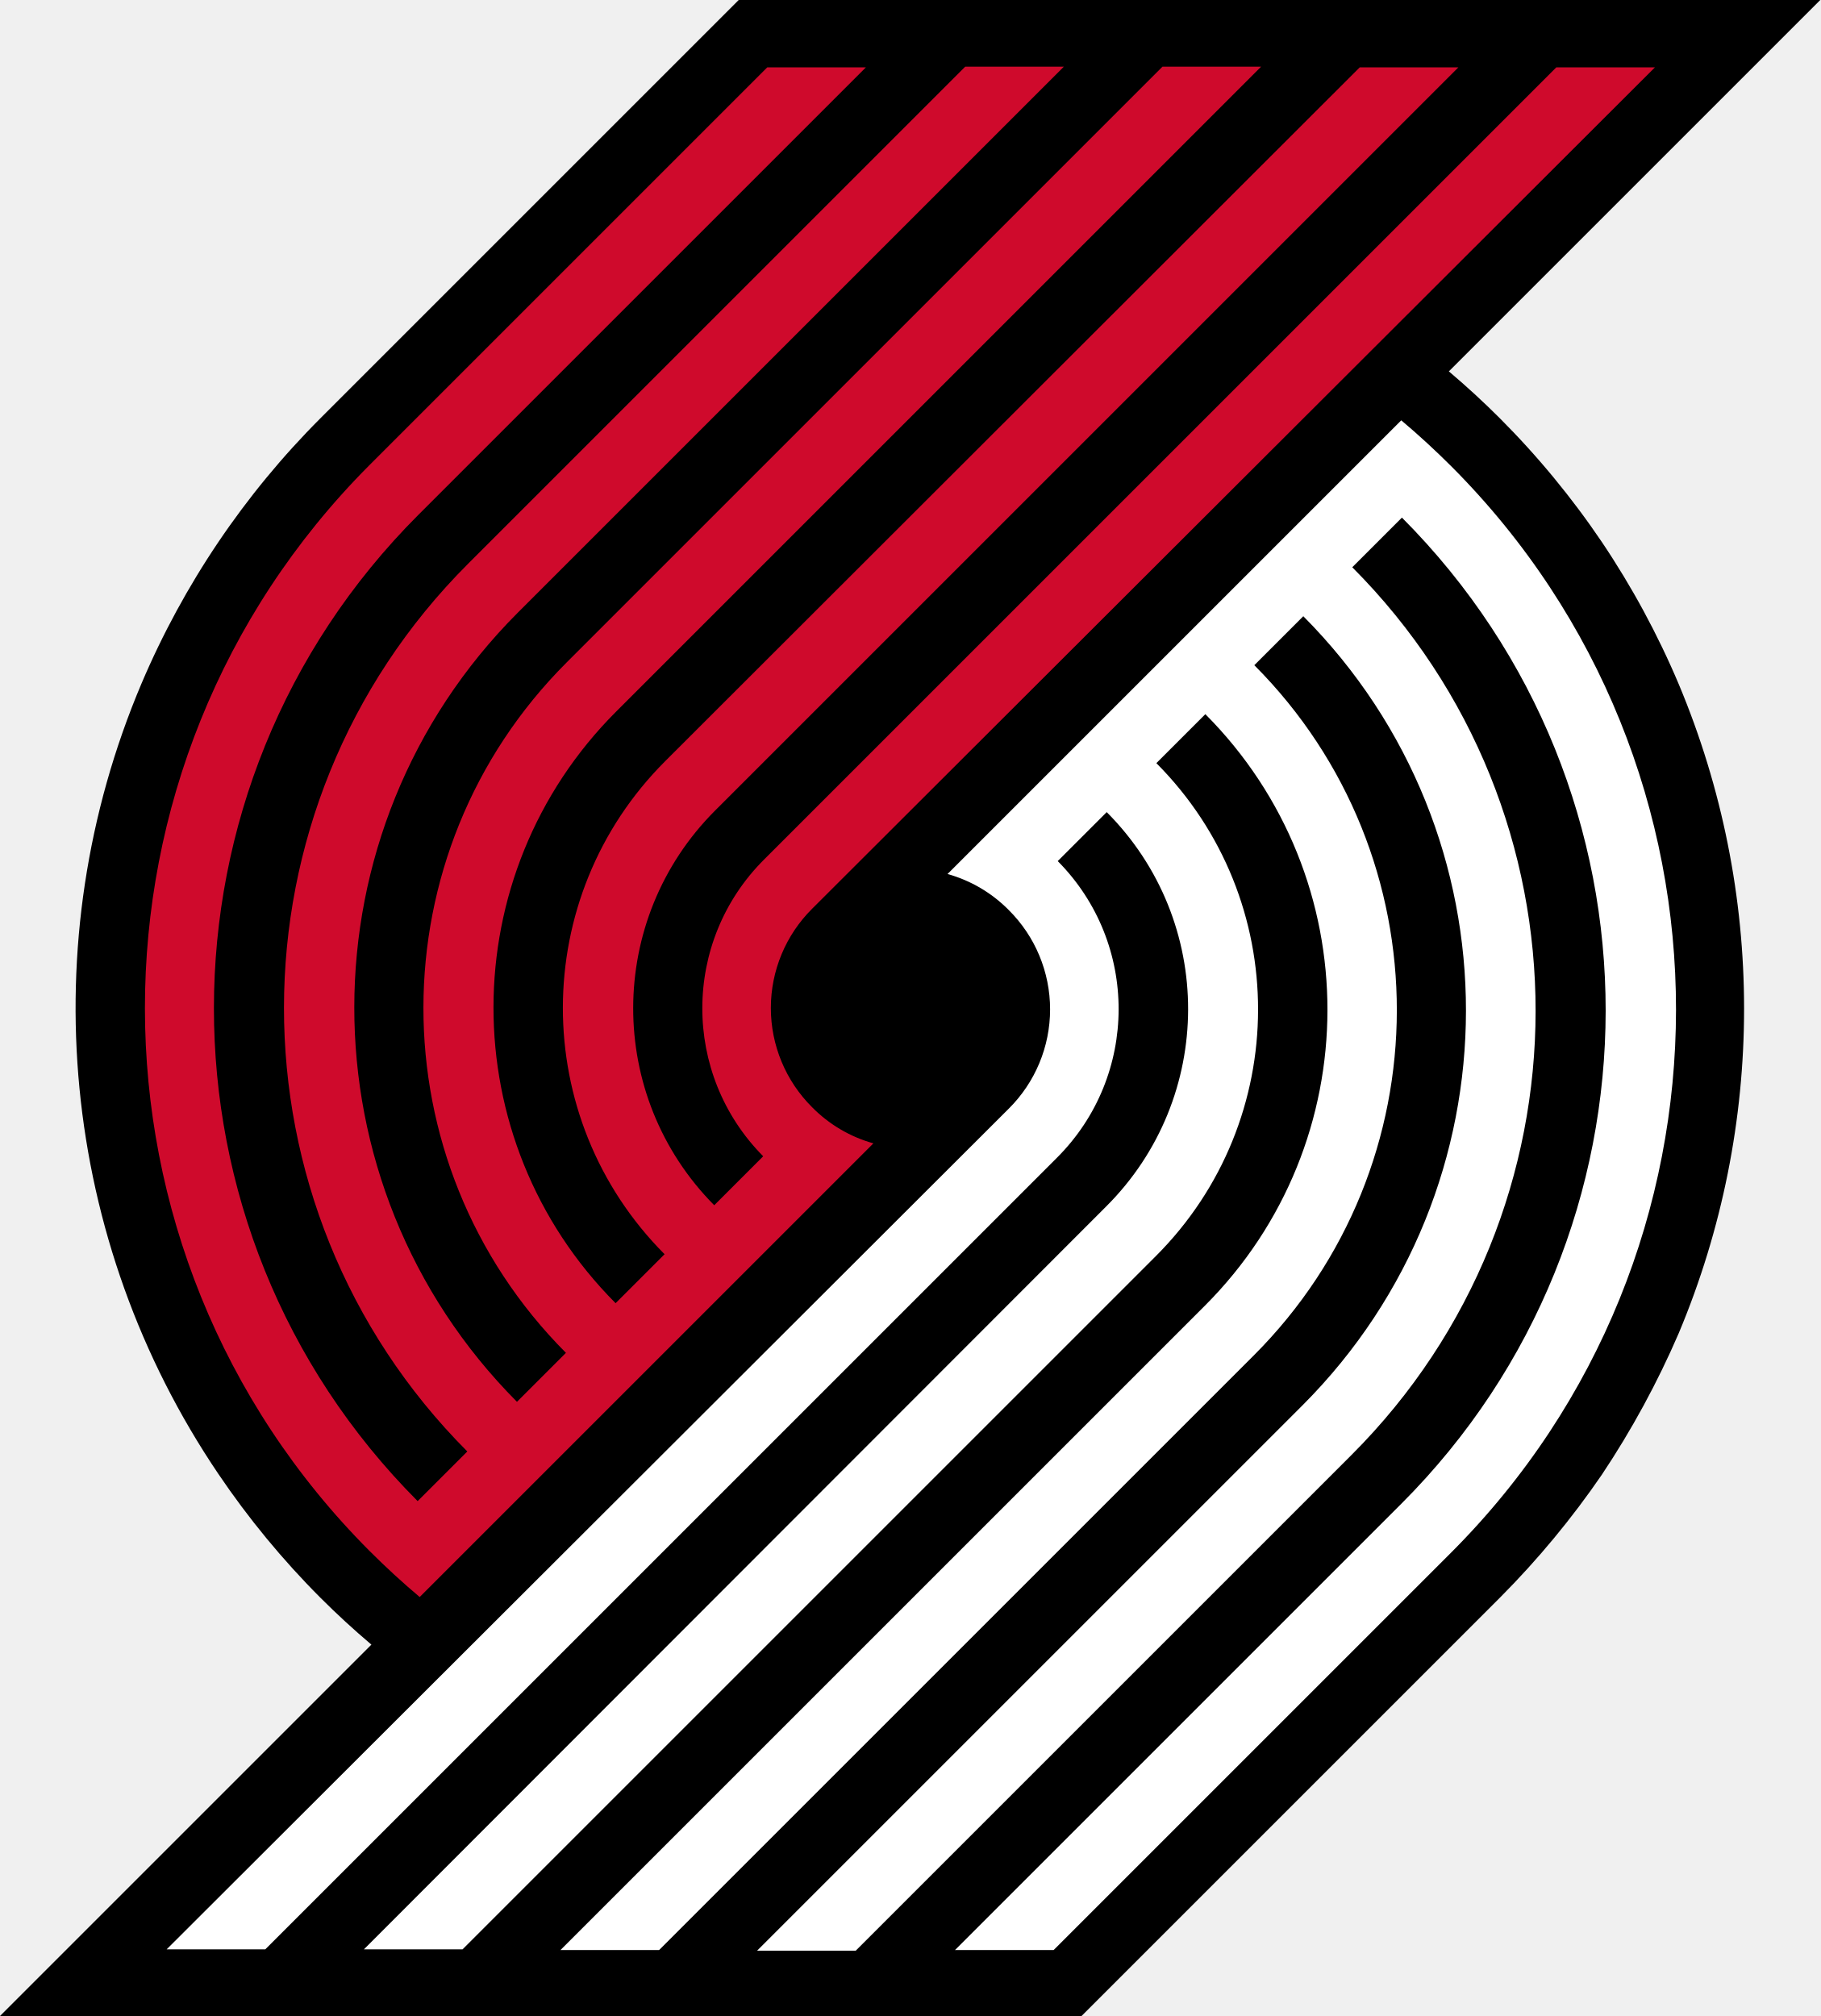
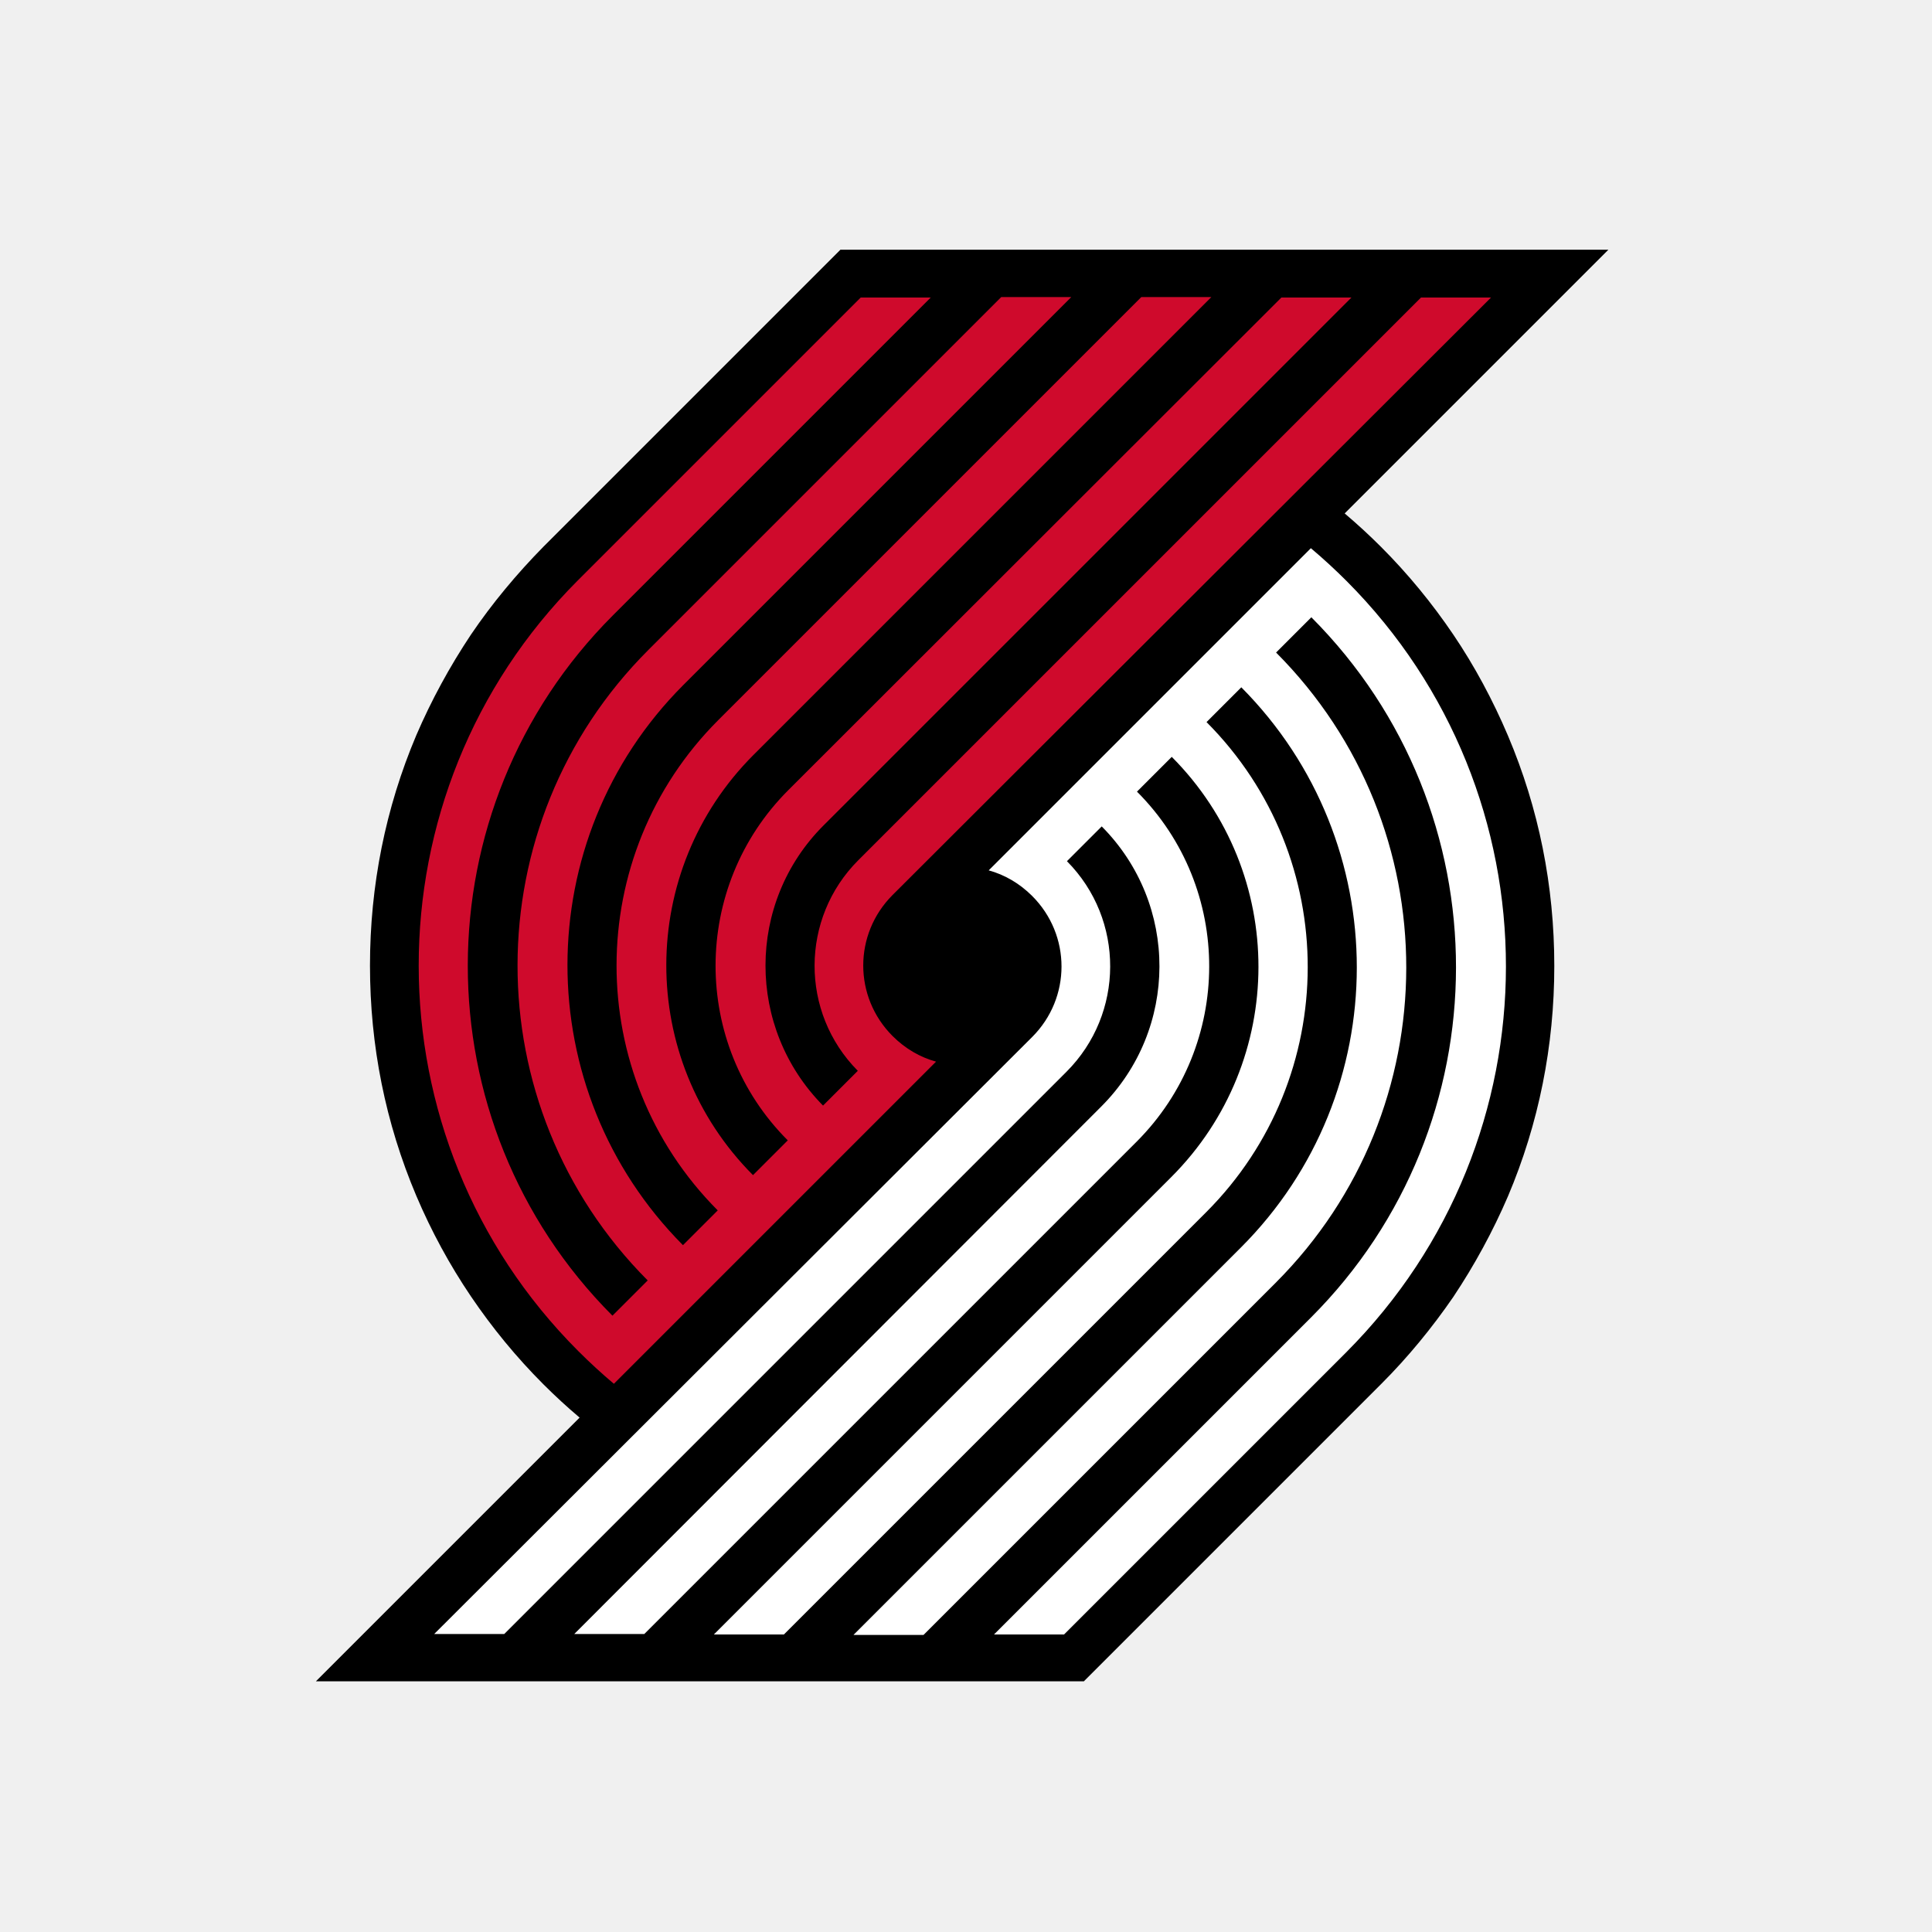
- <svg xmlns="http://www.w3.org/2000/svg" id="Layer_1" data-name="Layer 1" viewBox="0 0 267.6 296.4">
-   <path d="M427.9,296.4a124,124,0,0,0-15-18.2q-3.6-3.6-7.5-6.9L460,216.7H301l-61.4,61.4h0l-.1.1a123.48,123.48,0,0,0-26.3,39,122.28,122.28,0,0,0,11.3,116.2,124,124,0,0,0,15,18.2q3.6,3.6,7.5,6.9l-54.6,54.6h159L413,451.5h0a128.33,128.33,0,0,0,14.9-18,131,131,0,0,0,11.3-20.8,123.3,123.3,0,0,0,0-95.4,123.75,123.75,0,0,0-11.3-20.9" transform="translate(-192.4 -216.7)" />
-   <path d="M405.8,285.3c-2.4-2.4-4.9-4.7-7.4-6.8l-66.7,66.7a20.31,20.31,0,0,1,9,5.3h0a20.58,20.58,0,0,1,0,29.2L216.9,503.3h14.5L347.8,386.9a30.9,30.9,0,0,0,.1-43.6l7.2-7.2a41,41,0,0,1-.1,58L245.9,503.3h14.5L362.3,401.4a51.3,51.3,0,0,0,.1-72.5l7.2-7.2a61.56,61.56,0,0,1-.1,87l-94.7,94.7h14.5L376.7,416a71.82,71.82,0,0,0,.1-101.5l7.2-7.2a82.17,82.17,0,0,1-.1,116l-80.2,80.2h14.5l72.9-72.9a92.34,92.34,0,0,0,.1-130.5l7.3-7.3a102.6,102.6,0,0,1-.1,145l-65.6,65.6h14.5L405.7,445h0a113,113,0,0,0,.1-159.7" transform="translate(-192.4 -216.7)" style="fill:#fff" />
-   <path d="M246.7,444.7c2.4,2.4,4.9,4.7,7.4,6.8l66.7-66.7a20.31,20.31,0,0,1-9-5.3h0a20.58,20.58,0,0,1,0-29.2L435.7,226.6H421.2L304.7,343.1a30.9,30.9,0,0,0-.1,43.6l-7.2,7.2a41.13,41.13,0,0,1,.1-58L406.8,226.6H392.3l-102.1,102a51.3,51.3,0,0,0-.1,72.5l-7.2,7.2a61.56,61.56,0,0,1,.1-87l94.8-94.8H363.3l-87.6,87.6a71.82,71.82,0,0,0-.1,101.5l-7.2,7.2a82.17,82.17,0,0,1,.1-116l80.3-80.3H334.3l-73.1,73.1a92.34,92.34,0,0,0-.1,130.5l-7.3,7.3a102.6,102.6,0,0,1,.1-145l65.8-65.8H305.2l-58.6,58.6h0a113,113,0,0,0,.1,159.5" transform="translate(-192.4 -216.7)" style="fill:#cf0a2c" />
+ <svg xmlns="http://www.w3.org/2000/svg" version="1.1" id="Layer_1" x="0px" y="0px" viewBox="0 0 400 400" style="enable-background:new 0 0 400 400;" xml:space="preserve">
+   <style type="text/css">
+ 	.st0{fill:#FFFFFF;}
+ 	.st1{fill:#CF0A2C;}
+ </style>
+   <g>
+     <path d="M300.9,131.4c-4.4-6.5-9.4-12.6-15-18.2c-2.4-2.4-4.9-4.7-7.5-6.9L333,51.7H174l-61.4,61.4h0c0,0-0.1,0.1-0.1,0.1   c-5.5,5.6-10.6,11.7-15,18.2c-4.4,6.6-8.2,13.6-11.3,20.8c-6.4,15.1-9.6,31.2-9.6,47.7c0,16.6,3.2,32.6,9.6,47.7   c3.1,7.3,6.9,14.3,11.3,20.8c4.4,6.5,9.4,12.6,15,18.2c2.4,2.4,4.9,4.7,7.5,6.9l-54.6,54.6h159l61.6-61.6h0   c5.5-5.5,10.5-11.6,14.9-18c4.4-6.6,8.2-13.6,11.3-20.8c6.4-15.1,9.6-31.2,9.6-47.7c0-16.6-3.2-32.6-9.6-47.7   C309.1,145,305.3,137.9,300.9,131.4" />
+     <path class="st0" d="M278.8,120.3c-2.4-2.4-4.9-4.7-7.4-6.8l-66.7,66.7c3.3,0.9,6.4,2.7,9,5.3l0,0c8.1,8.1,8.1,21.1,0,29.2   L89.9,338.3h14.5l116.4-116.4c12-12,12.1-31.5,0.1-43.6l7.2-7.2c16,16.1,15.9,42-0.1,58L118.9,338.3h14.5l101.9-101.9   c20-20,20.1-52.5,0.1-72.5l7.2-7.2c24,24.1,23.9,63-0.1,87l-94.7,94.7h14.5l87.4-87.4c28-28,28.1-73.4,0.1-101.5l7.2-7.2   c31.9,32.1,31.9,84-0.1,116l-80.2,80.2h14.5l72.9-72.9c36-36,36.1-94.4,0.1-130.5l7.3-7.3c40,40.1,39.9,105-0.1,145l-65.6,65.6   h14.5l58.4-58.4l0,0C322.8,235.8,322.8,164.4,278.8,120.3" />
+     <path class="st1" d="M119.7,279.7c2.4,2.4,4.9,4.7,7.4,6.8l66.7-66.7c-3.3-0.9-6.4-2.7-9-5.3l0,0c-8.1-8.1-8.1-21.1,0-29.2   L308.7,61.6h-14.5L177.7,178.1c-12,12-12.1,31.5-0.1,43.6l-7.2,7.2c-15.9-16.1-15.9-42,0.1-58L279.8,61.6h-14.5L163.2,163.6   c-20,20-20.1,52.5-0.1,72.5l-7.2,7.2c-24-24.1-23.9-63,0.1-87l94.8-94.8h-14.5l-87.6,87.6c-28,28-28.1,73.4-0.1,101.5l-7.2,7.2   c-31.9-32.1-31.9-84,0.1-116l80.3-80.3h-14.5l-73.1,73.1c-36,36-36.1,94.4-0.1,130.5l-7.3,7.3c-40-40.1-39.9-105,0.1-145l65.8-65.8   h-14.5l-58.6,58.6l0,0C75.7,164.2,75.7,235.7,119.7,279.7" />
+   </g>
</svg>
